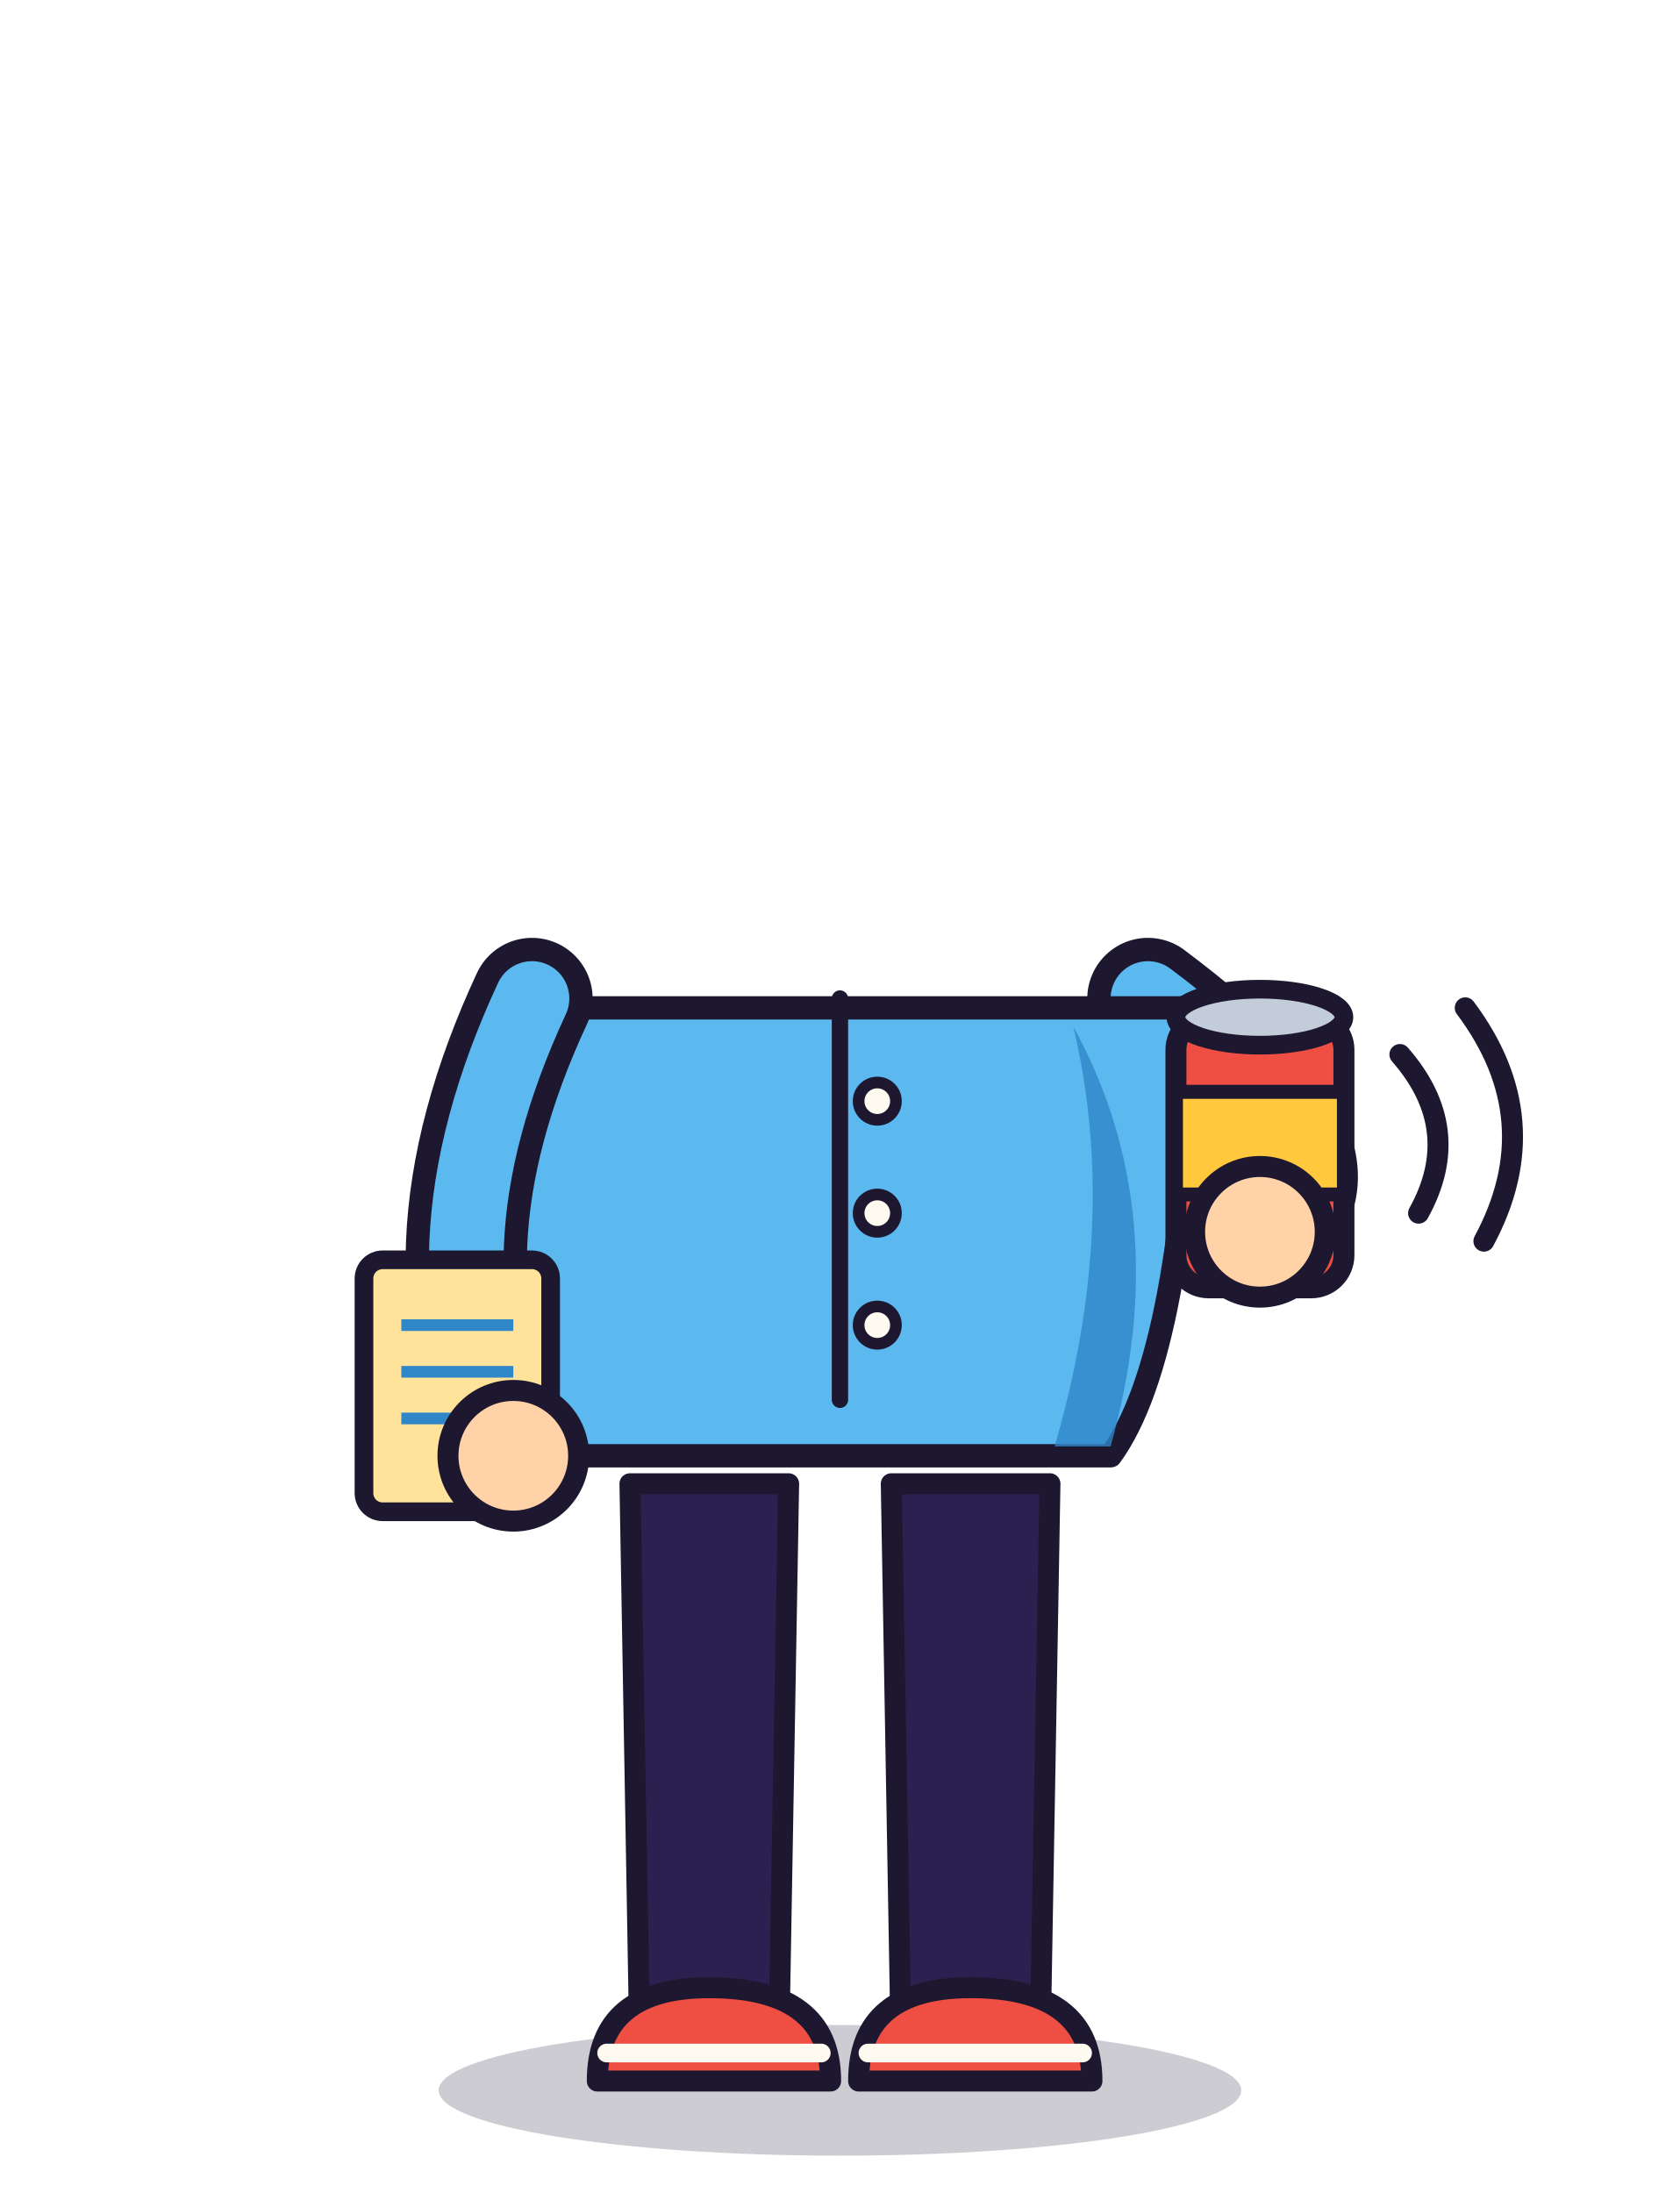
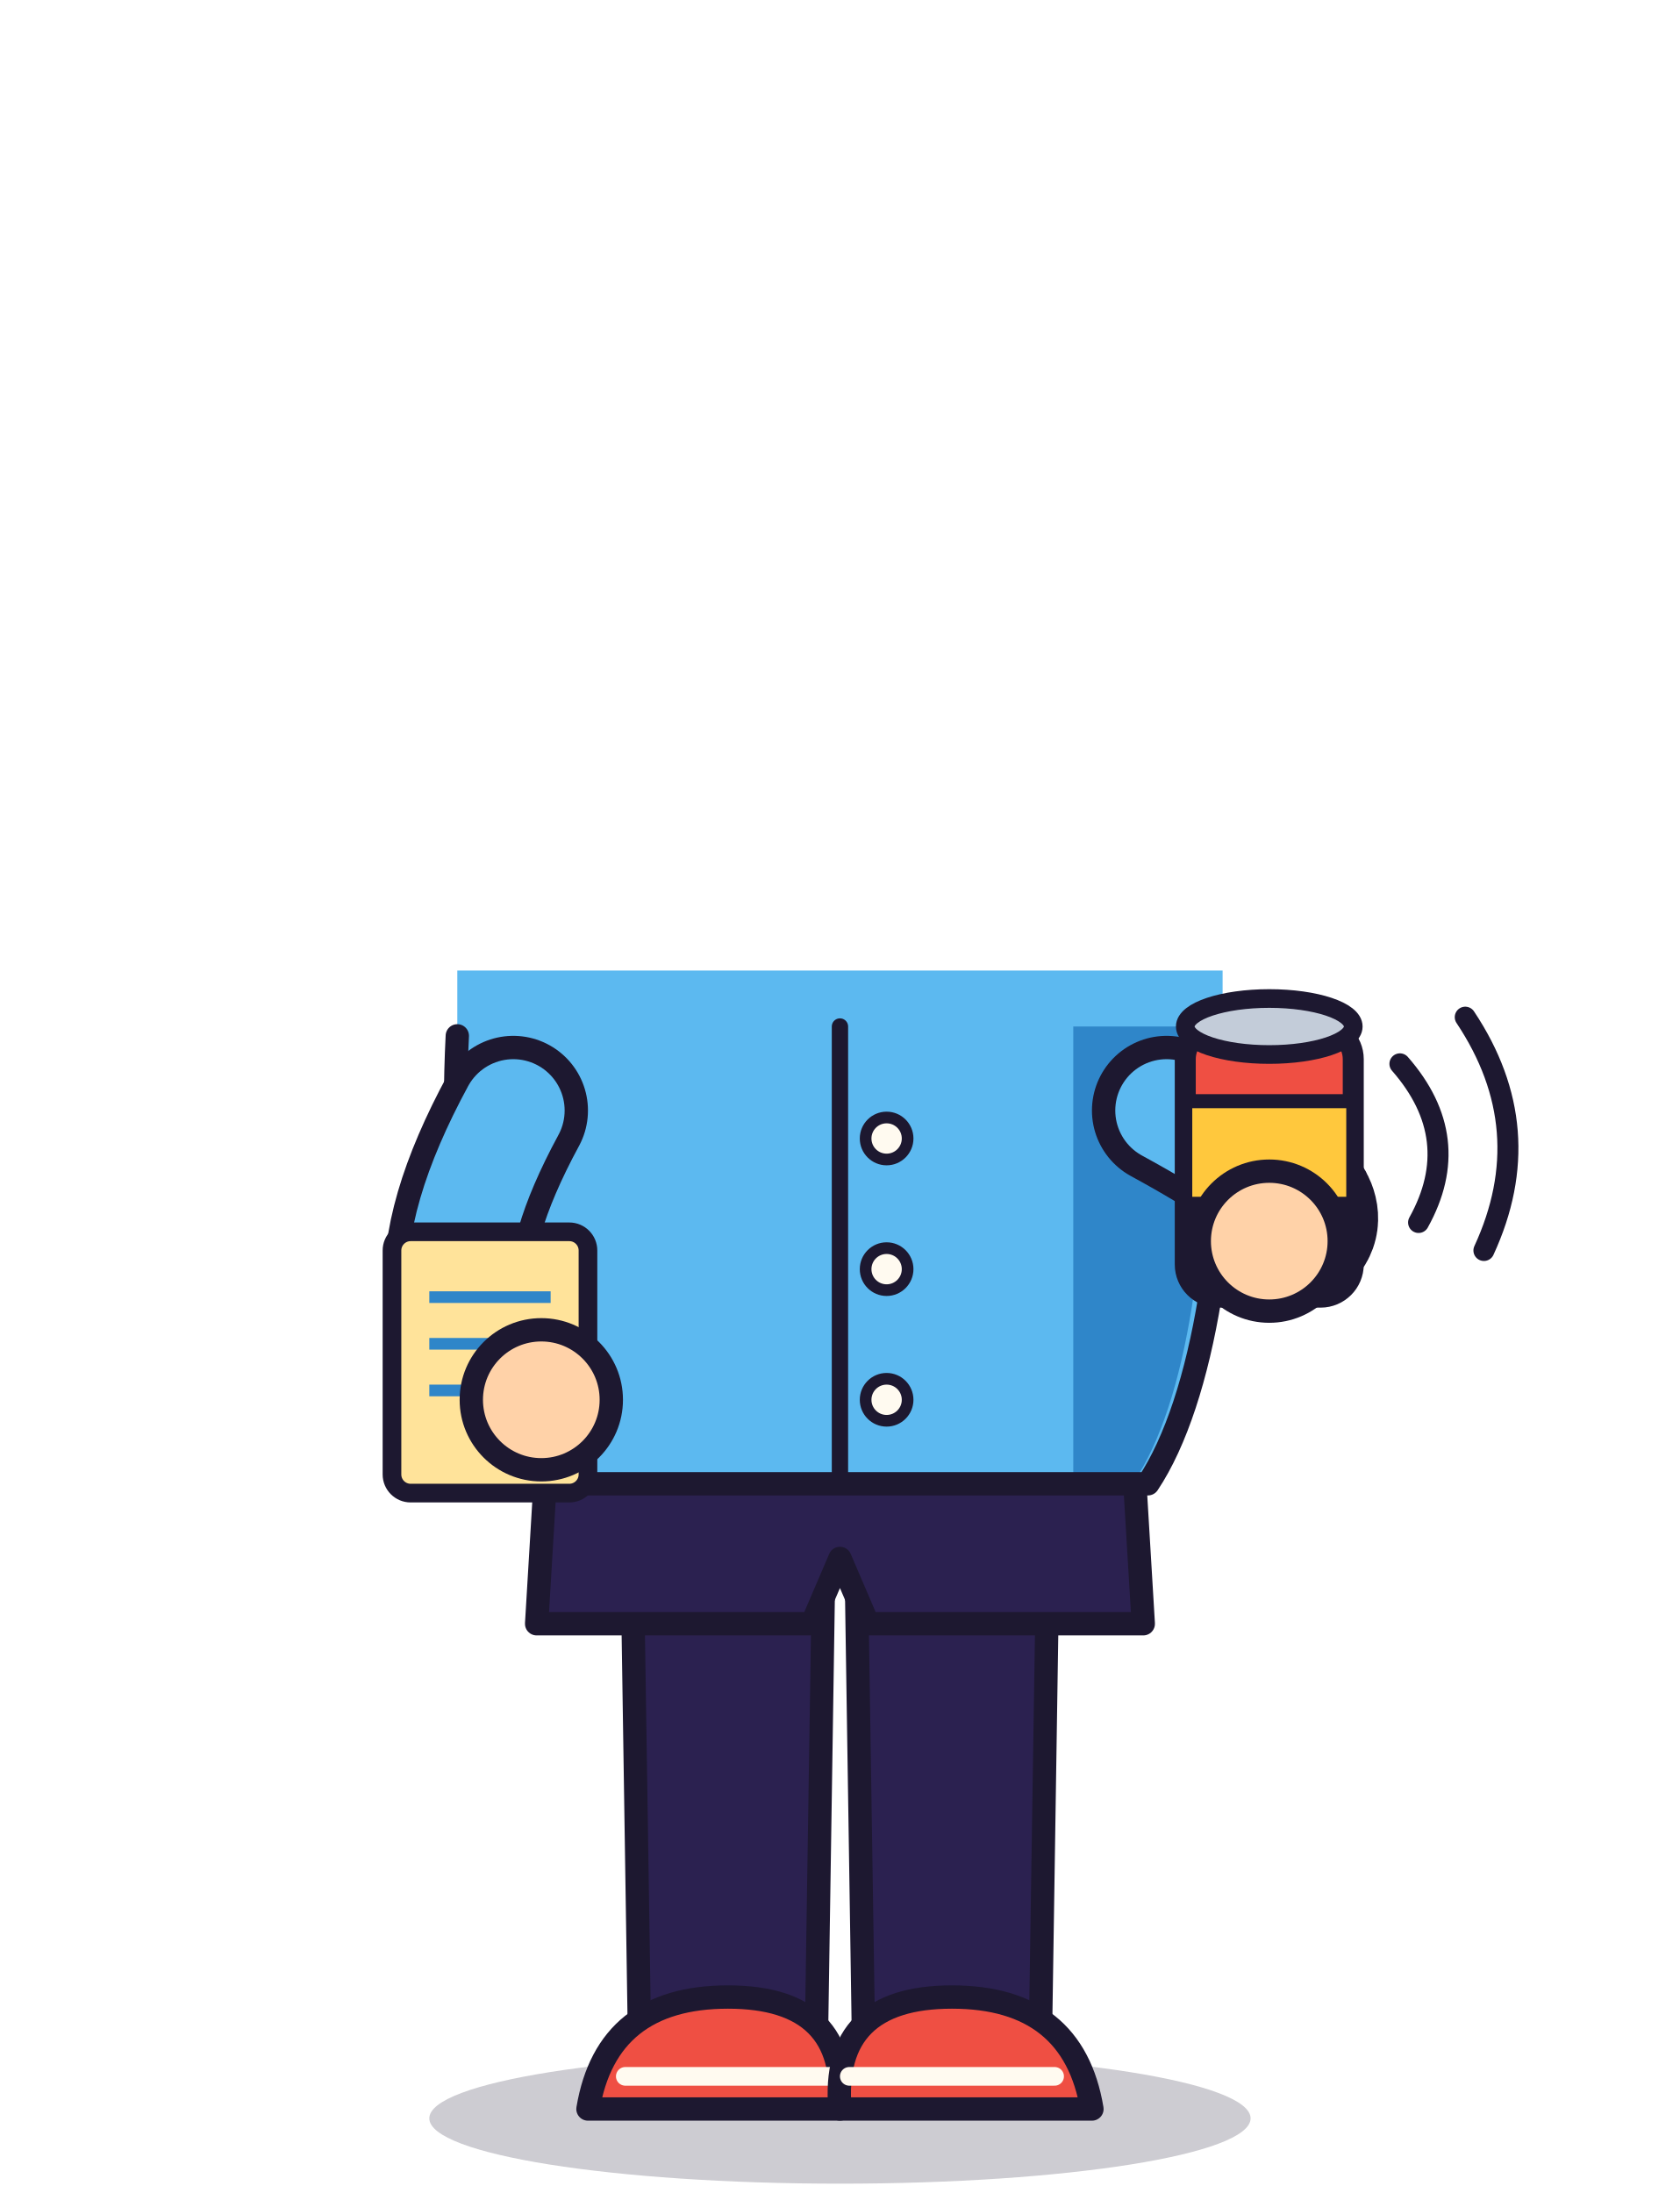
<svg xmlns="http://www.w3.org/2000/svg" width="360" height="470" viewBox="-80 0 360 470">
-   <ellipse cx="100" cy="448" rx="86" ry="14" fill="#1d1830" opacity="0.22" />
-   <path d="M55 318 L57 432 L87 432 L89 318 Z" fill="#2b2150" stroke="#1d1830" stroke-width="4.5" stroke-linejoin="round" stroke-linecap="round" />
-   <path d="M111 318 L113 432 L143 432 L145 318 Z" fill="#2b2150" stroke="#1d1830" stroke-width="4.5" stroke-linejoin="round" stroke-linecap="round" />
-   <path d="M48 446 Q48 426 72 426 Q98 426 98 446 Z" fill="#ef4f43" stroke="#1d1830" stroke-width="4.5" stroke-linejoin="round" stroke-linecap="round" />
-   <path d="M50 440 L96 440" stroke="#fffaf0" stroke-width="4" stroke-linecap="round" />
-   <path d="M104 446 Q104 426 128 426 Q154 426 154 446 Z" fill="#ef4f43" stroke="#1d1830" stroke-width="4.5" stroke-linejoin="round" stroke-linecap="round" />
-   <path d="M106 440 L152 440" stroke="#fffaf0" stroke-width="4" stroke-linecap="round" />
-   <path d="M166 214 Q214 250 190 264" fill="none" stroke="#1d1830" stroke-width="26" stroke-linecap="round" stroke-linejoin="round" />
-   <path d="M166 214 Q214 250 190 264" fill="none" stroke="#5cb9f0" stroke-width="16" stroke-linecap="round" stroke-linejoin="round" />
-   <path d="M24 216 Q26 290 42 312 L158 312 Q174 290 176 216 Z" fill="#5cb9f0" stroke="#1d1830" stroke-width="5" stroke-linejoin="round" stroke-linecap="round" />
-   <path d="M150 220 Q172 260 158 310 L146 310 Q160 262 150 220 Z" fill="#2f86c9" opacity="0.8" />
-   <path d="M100 214 L100 300" stroke="#1d1830" stroke-width="3.5" stroke-linejoin="round" stroke-linecap="round" />
-   <circle cx="108" cy="236" r="4" fill="#fffaf0" stroke="#1d1830" stroke-width="2.5" stroke-linejoin="round" stroke-linecap="round" />
-   <circle cx="108" cy="260" r="4" fill="#fffaf0" stroke="#1d1830" stroke-width="2.5" stroke-linejoin="round" stroke-linecap="round" />
-   <circle cx="108" cy="284" r="4" fill="#fffaf0" stroke="#1d1830" stroke-width="2.5" stroke-linejoin="round" stroke-linecap="round" />
-   <path d="M34 214 Q8 270 30 312" fill="none" stroke="#1d1830" stroke-width="26" stroke-linecap="round" stroke-linejoin="round" />
-   <path d="M34 214 Q8 270 30 312" fill="none" stroke="#5cb9f0" stroke-width="16" stroke-linecap="round" stroke-linejoin="round" />
-   <rect x="-2" y="270" width="40" height="54" rx="4" fill="#ffe39a" stroke="#1d1830" stroke-width="4" stroke-linejoin="round" stroke-linecap="round" />
-   <path d="M6 284 L30 284 M6 294 L30 294 M6 304 L24 304" stroke="#2f86c9" stroke-width="2.5" />
-   <circle cx="30" cy="312" r="14" fill="#ffd2a8" stroke="#1d1830" stroke-width="4.5" stroke-linejoin="round" stroke-linecap="round" />
-   <rect x="172" y="218" width="36" height="58" rx="7" fill="#ef4f43" stroke="#1d1830" stroke-width="4.5" stroke-linejoin="round" stroke-linecap="round" />
-   <rect x="172" y="234" width="36" height="22" fill="#ffc83d" stroke="#1d1830" stroke-width="3" stroke-linejoin="round" stroke-linecap="round" />
-   <ellipse cx="190" cy="218" rx="18" ry="6" fill="#c3ccd9" stroke="#1d1830" stroke-width="4" stroke-linejoin="round" stroke-linecap="round" />
-   <path d="M220 226 Q234 242 224 260 M234 216 Q252 240 238 266" fill="none" stroke="#1d1830" stroke-width="4.5" stroke-linejoin="round" stroke-linecap="round" />
-   <circle cx="190" cy="264" r="14" fill="#ffd2a8" stroke="#1d1830" stroke-width="4.5" stroke-linejoin="round" stroke-linecap="round" />
+   <ellipse cx="100" cy="454" rx="88" ry="14" fill="#1d1830" opacity="0.22" />
+   <path d="M55 304 L57 434 L95 434 L97 304 Z" fill="#2b2150" stroke="#1d1830" stroke-width="5" stroke-linejoin="round" stroke-linecap="round" />
+   <path d="M103 304 L105 434 L143 434 L145 304 Z" fill="#2b2150" stroke="#1d1830" stroke-width="5" stroke-linejoin="round" stroke-linecap="round" />
+   <path d="M46 452 Q50 428 76 428 Q102 428 100 452 Z" fill="#ef4f43" stroke="#1d1830" stroke-width="5" stroke-linejoin="round" stroke-linecap="round" />
+   <path d="M54 445 L98 445" stroke="#fffaf0" stroke-width="4" stroke-linecap="round" />
+   <path d="M100 452 Q98 428 124 428 Q150 428 154 452 Z" fill="#ef4f43" stroke="#1d1830" stroke-width="5" stroke-linejoin="round" stroke-linecap="round" />
+   <path d="M102 445 L146 445" stroke="#fffaf0" stroke-width="4" stroke-linecap="round" />
+   <path d="M38 298 L162 298 L165 348 L106 348 L100 334 L94 348 L35 348 Z" fill="#2b2150" stroke="#1d1830" stroke-width="5" stroke-linejoin="round" stroke-linecap="round" />
+   <path d="M18 208 L182 208 L182 222 C184 262 178 300 166 318 L34 318 C22 300 16 262 18 222 Z" fill="#5cb9f0" />
+   <path d="M150 220 L178 220 C180 262 175 298 164 316 L150 316 Z" fill="#2f86c9" />
+   <path d="M100 220 L100 316" stroke="#1d1830" stroke-width="3.5" stroke-linejoin="round" stroke-linecap="round" />
+   <circle cx="110" cy="244" r="4.5" fill="#fffaf0" stroke="#1d1830" stroke-width="2.5" stroke-linejoin="round" stroke-linecap="round" />
+   <circle cx="110" cy="272" r="4.5" fill="#fffaf0" stroke="#1d1830" stroke-width="2.5" stroke-linejoin="round" stroke-linecap="round" />
+   <circle cx="110" cy="300" r="4.5" fill="#fffaf0" stroke="#1d1830" stroke-width="2.5" stroke-linejoin="round" stroke-linecap="round" />
+   <path d="M18 222 C16 262 22 300 34 318 L166 318 C178 300 184 262 182 222" fill="none" stroke="#1d1830" stroke-width="5" stroke-linejoin="round" stroke-linecap="round" />
+   <path d="M30 238 Q4 286 36 300" fill="none" stroke="#1d1830" stroke-width="32" stroke-linecap="round" stroke-linejoin="round" />
+   <path d="M30 238 Q4 286 36 300" fill="none" stroke="#5cb9f0" stroke-width="22" stroke-linecap="round" stroke-linejoin="round" />
+   <rect x="4" y="264" width="42" height="56" rx="4" fill="#ffe39a" stroke="#1d1830" stroke-width="4" stroke-linejoin="round" stroke-linecap="round" />
+   <path d="M12 278 L38 278 M12 288 L38 288 M12 298 L32 298" stroke="#2f86c9" stroke-width="2.5" />
+   <circle cx="36" cy="300" r="15" fill="#ffd2a8" stroke="#1d1830" stroke-width="5" stroke-linejoin="round" stroke-linecap="round" />
+   <path d="M170 238 Q214 262 192 266" fill="none" stroke="#1d1830" stroke-width="32" stroke-linecap="round" stroke-linejoin="round" />
+   <path d="M170 238 Q214 262 192 266" fill="none" stroke="#5cb9f0" stroke-width="22" stroke-linecap="round" stroke-linejoin="round" />
+   <rect x="174" y="220" width="36" height="58" rx="7" fill="#ef4f43" stroke="#1d1830" stroke-width="4.5" stroke-linejoin="round" stroke-linecap="round" />
+   <rect x="174" y="236" width="36" height="22" fill="#ffc83d" stroke="#1d1830" stroke-width="3" stroke-linejoin="round" stroke-linecap="round" />
+   <ellipse cx="192" cy="220" rx="18" ry="6" fill="#c3ccd9" stroke="#1d1830" stroke-width="4" stroke-linejoin="round" stroke-linecap="round" />
+   <path d="M220 228 Q234 244 224 262 M234 218 Q250 242 238 268" fill="none" stroke="#1d1830" stroke-width="4.5" stroke-linejoin="round" stroke-linecap="round" />
+   <circle cx="192" cy="266" r="15" fill="#ffd2a8" stroke="#1d1830" stroke-width="5" stroke-linejoin="round" stroke-linecap="round" />
</svg>
